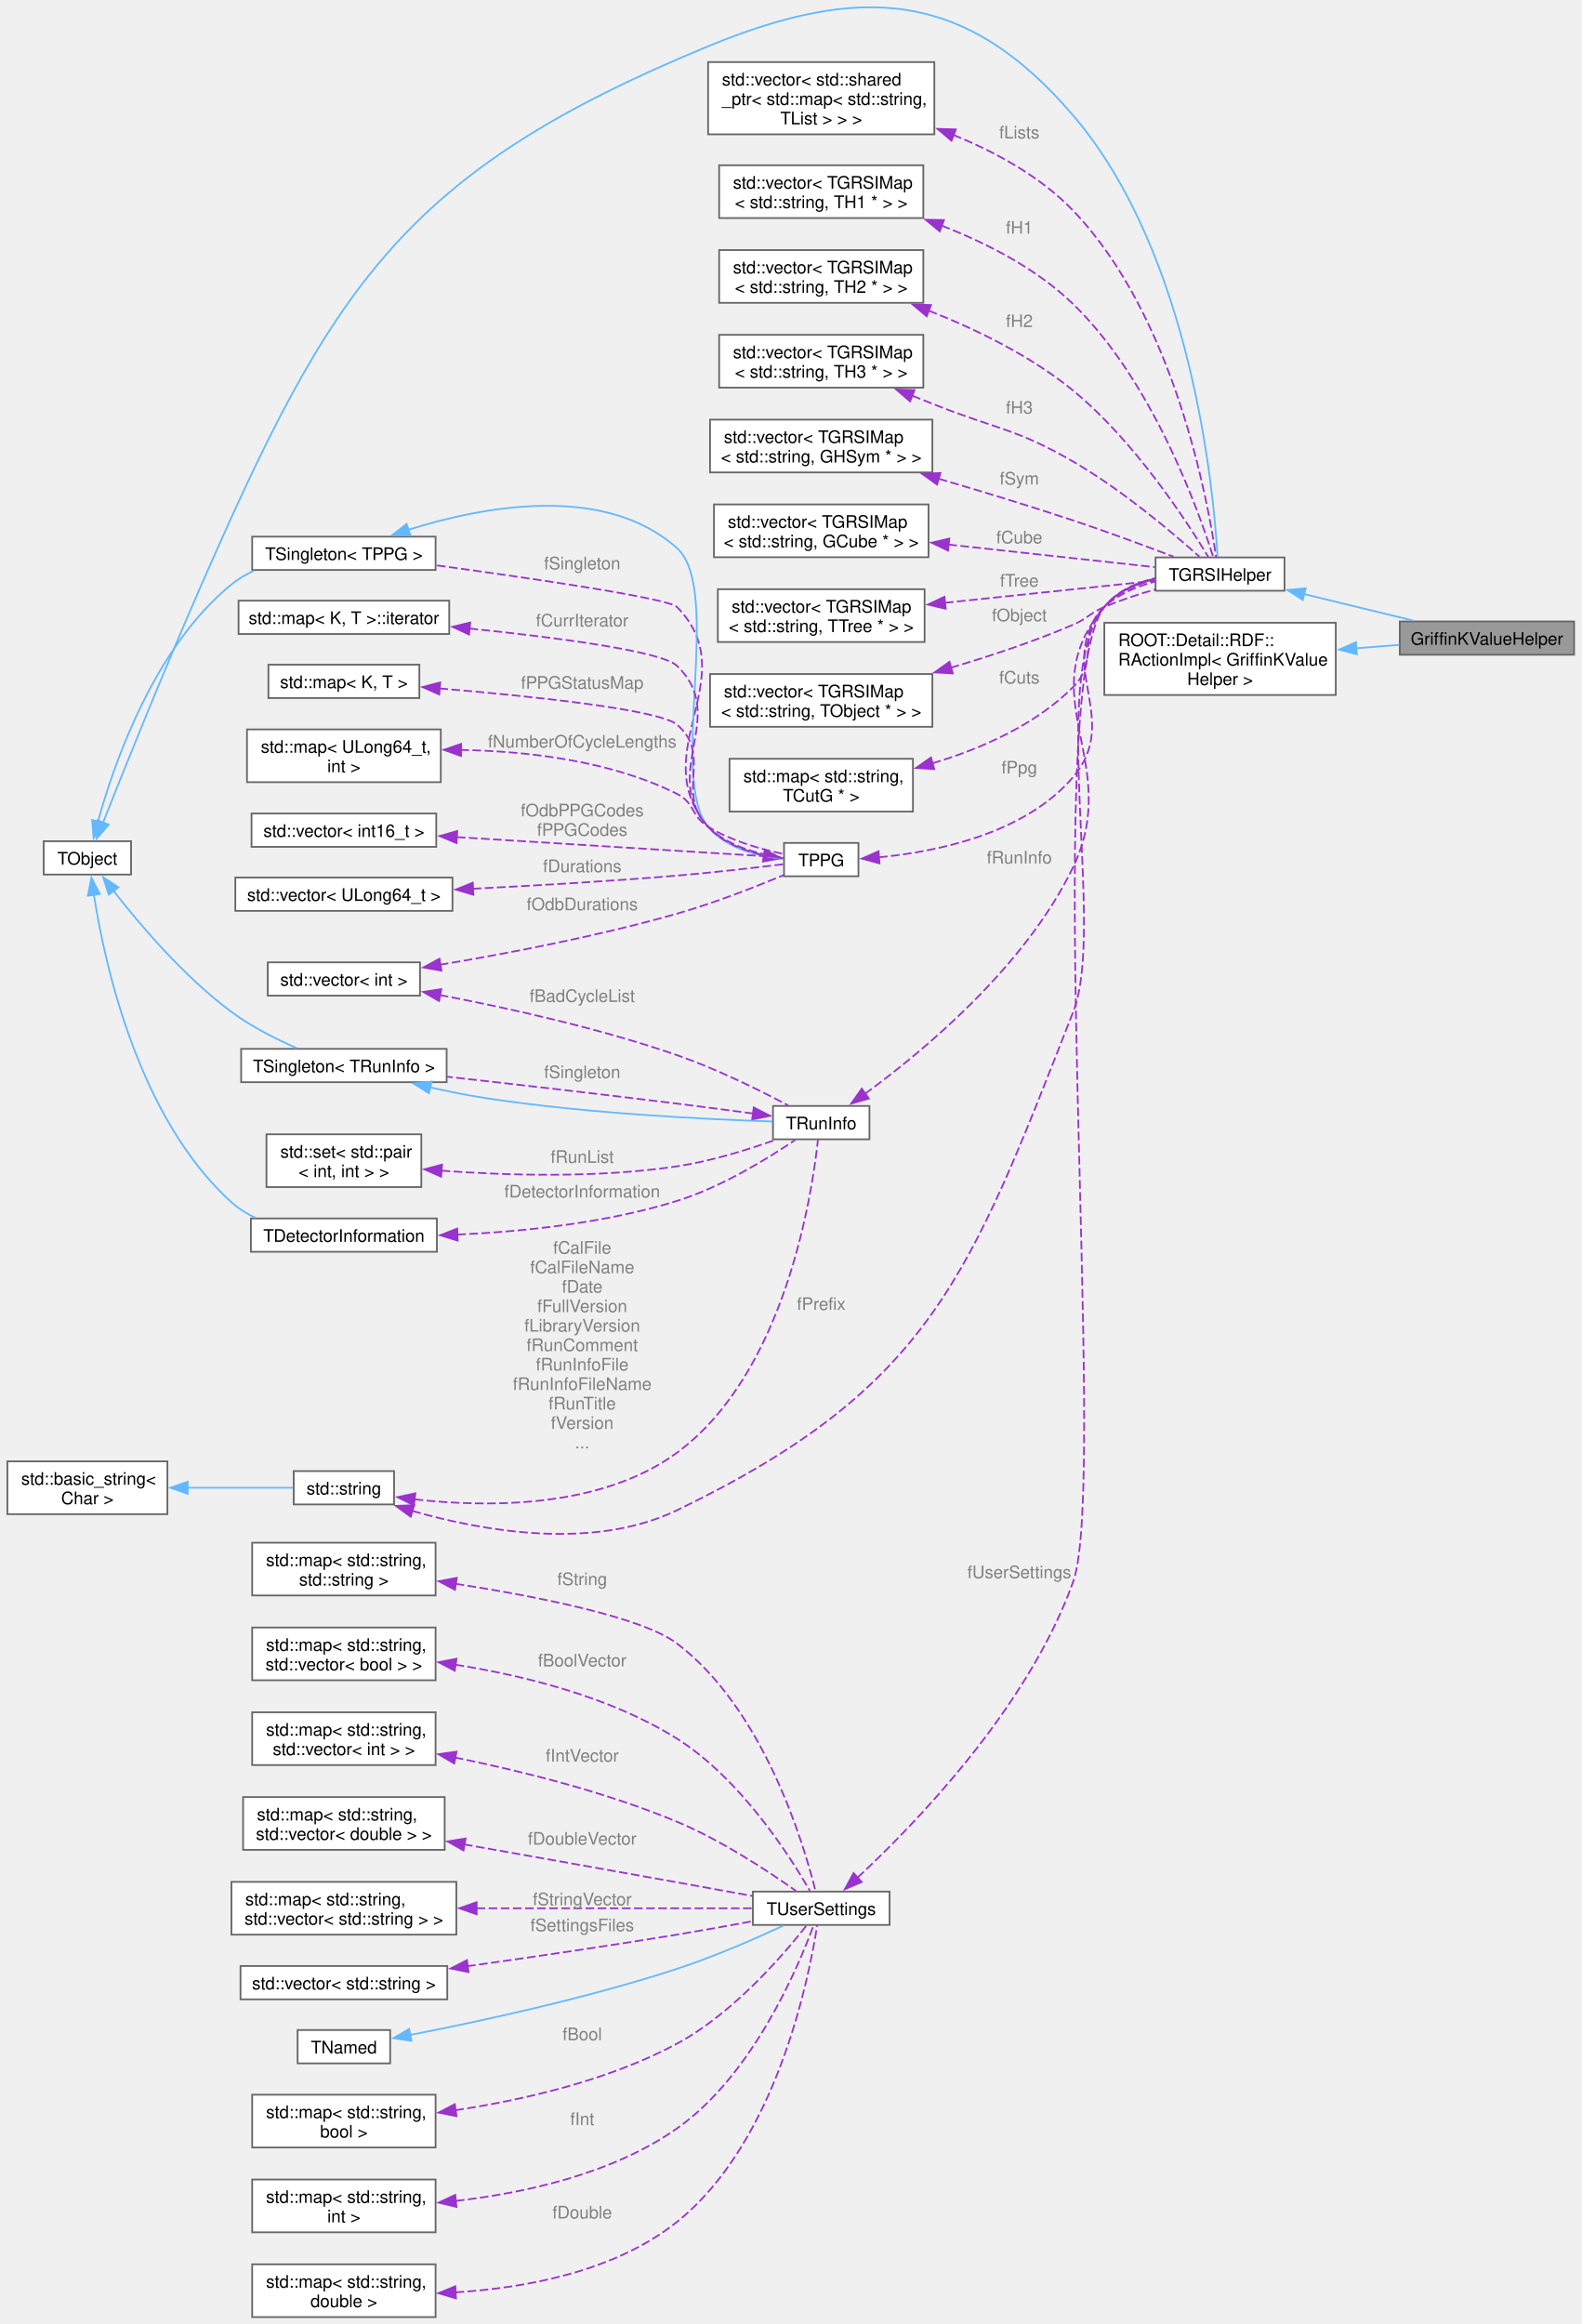
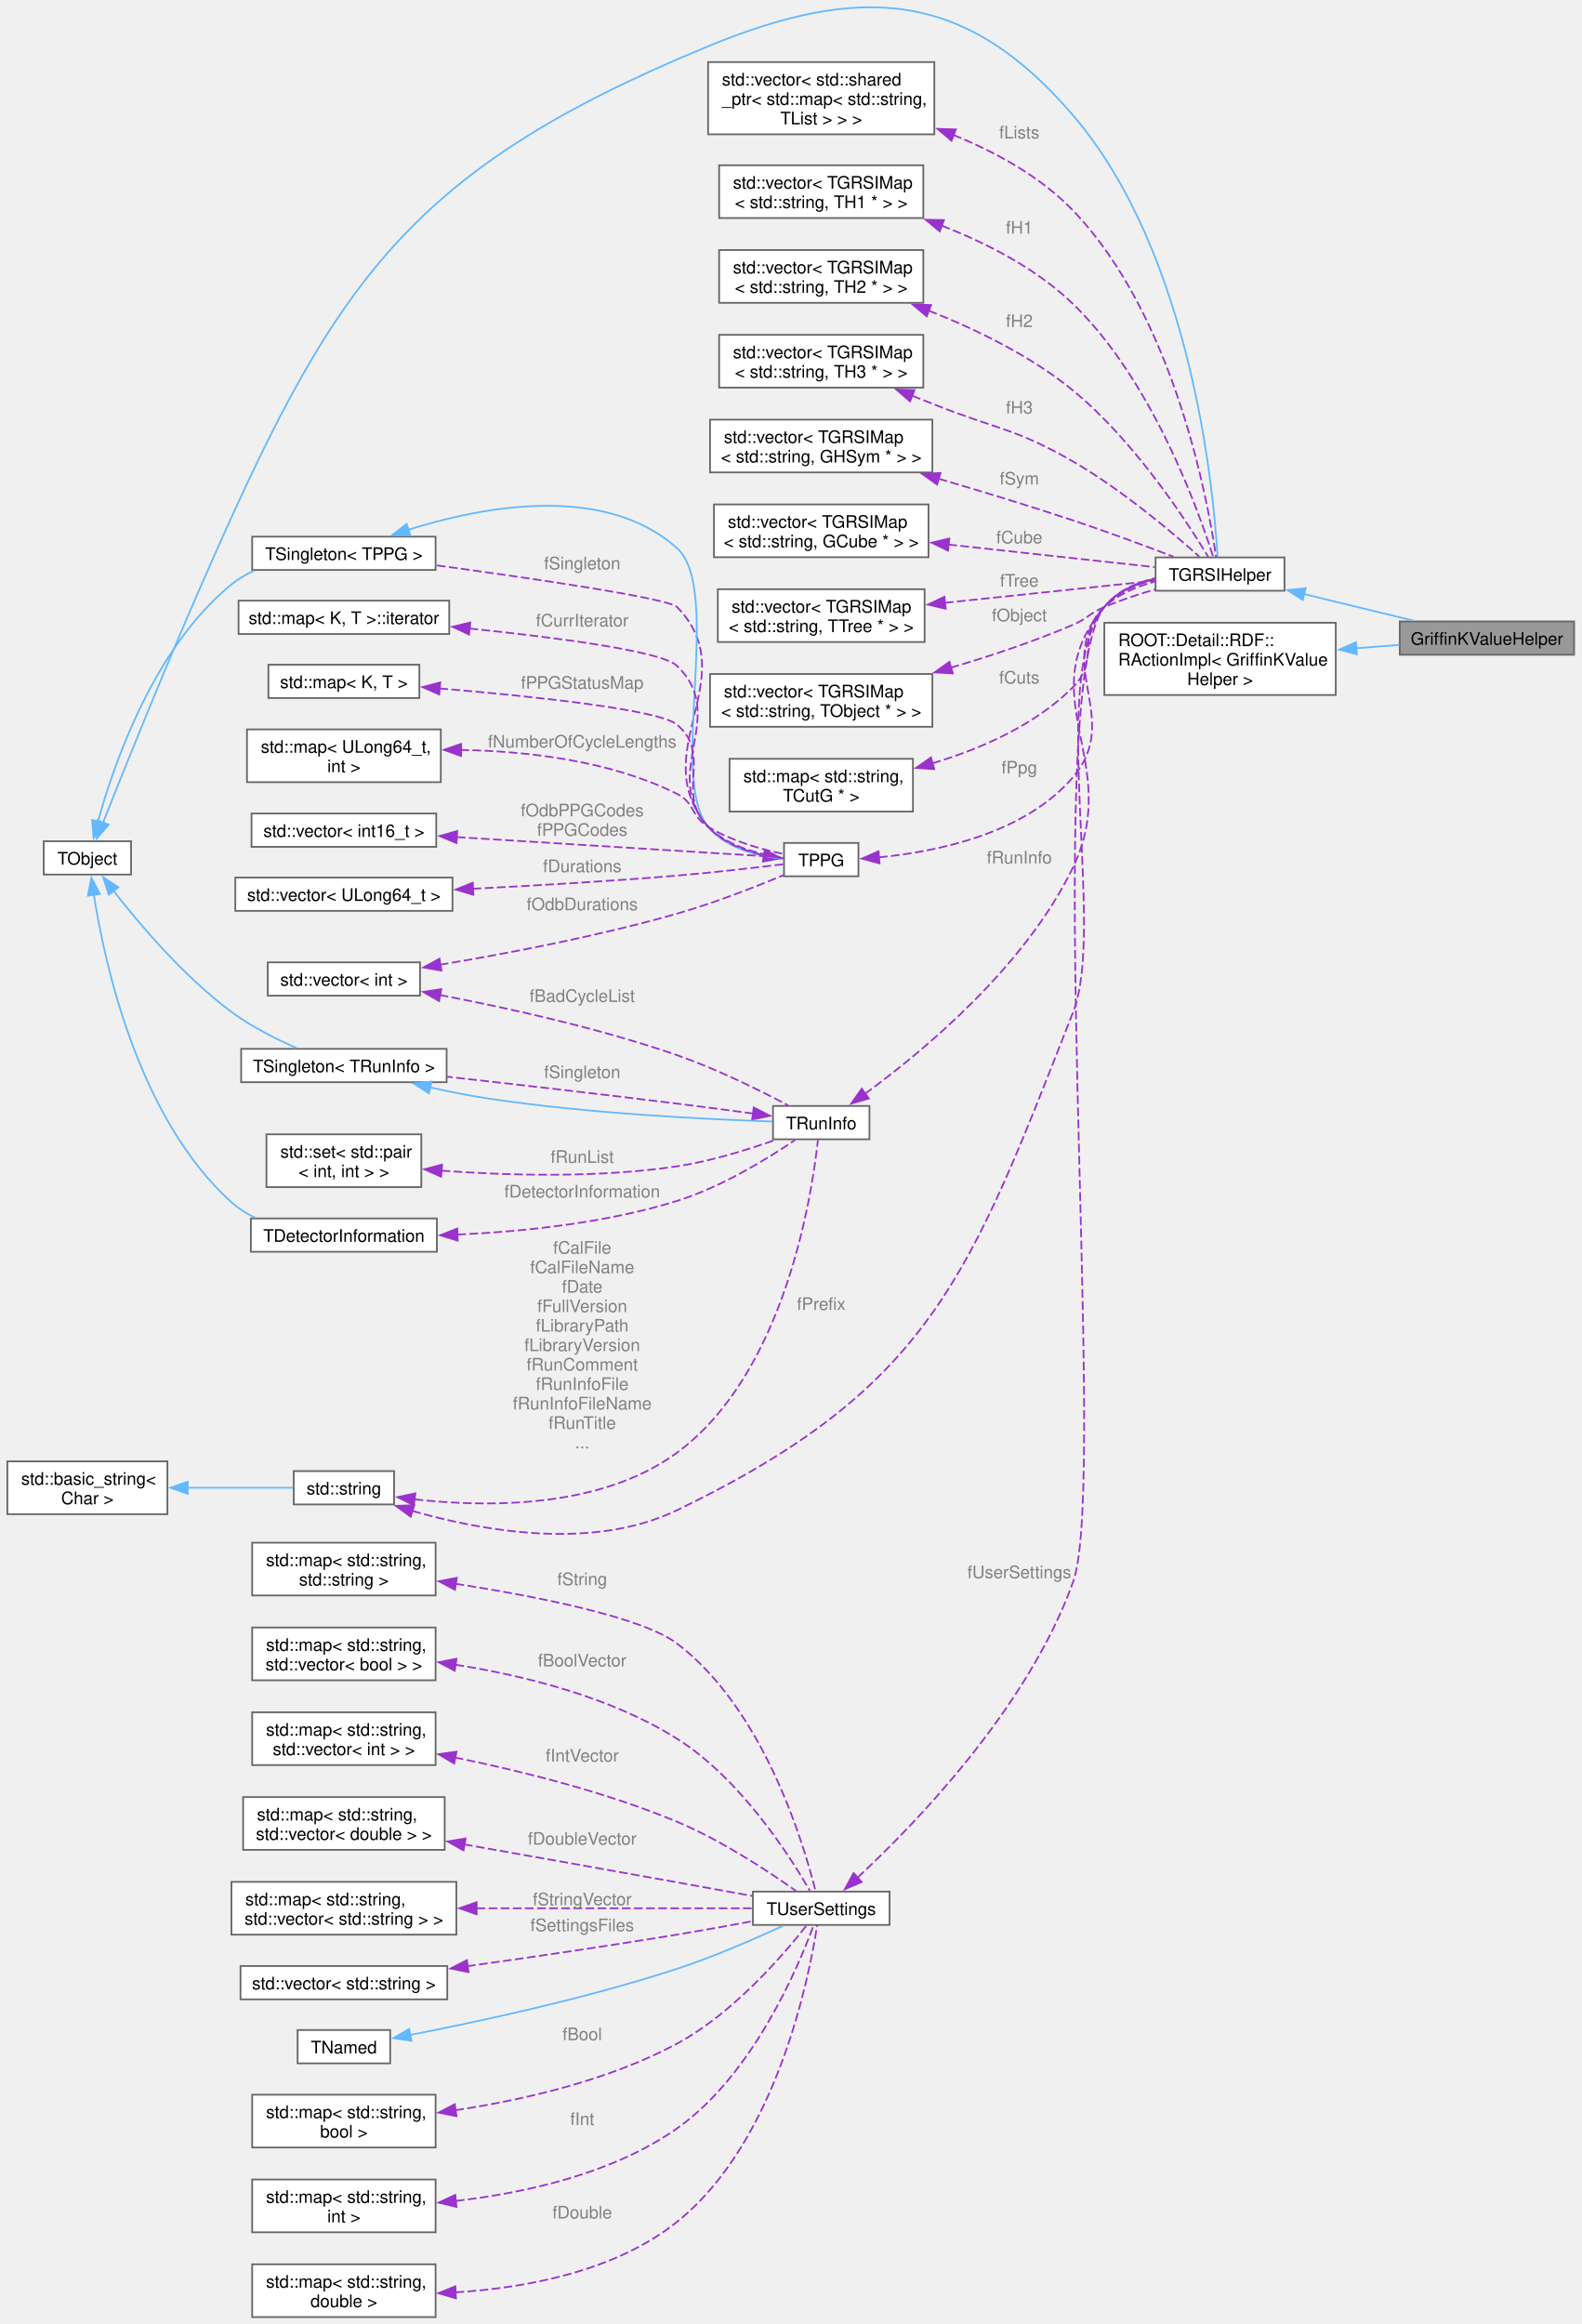
<svg xmlns="http://www.w3.org/2000/svg" xmlns:xlink="http://www.w3.org/1999/xlink" width="914pt" height="1343pt" viewBox="0.00 0.00 913.50 1343.00">
  <g id="graph0" class="graph" transform="scale(1 1) rotate(0) translate(4 1339)">
    <g id="Node000001" class="node">
      <g id="a_Node000001">
        <a xlink:title=" ">
          <polygon fill="#999999" stroke="#666666" points="905.5,-979.88 804.75,-979.88 804.75,-960.62 905.5,-960.62 905.5,-979.88" />
          <text text-anchor="middle" x="855.12" y="-966.38" font-family="Helvetica,sans-Serif" font-size="10.00">GriffinKValueHelper</text>
        </a>
      </g>
    </g>
    <g id="Node000002" class="node">
      <g id="a_Node000002">
        <a xlink:href="class_t_g_r_s_i_helper.html" target="_top" xlink:title=" ">
          <polygon fill="white" stroke="#666666" points="738.12,-1016.88 663.62,-1016.88 663.62,-997.62 738.12,-997.62 738.12,-1016.88" />
          <text text-anchor="middle" x="700.88" y="-1003.38" font-family="Helvetica,sans-Serif" font-size="10.00">TGRSIHelper</text>
        </a>
      </g>
    </g>
    <g id="edge1_Node000001_Node000002" class="edge">
      <g id="a_edge1_Node000001_Node000002">
        <a xlink:title=" ">
          <path fill="none" stroke="#63b8ff" d="M749.52,-995.67C769.73,-990.76 793.08,-985.09 812.58,-980.35" />
          <polygon fill="#63b8ff" stroke="#63b8ff" points="748.7,-992.27 739.81,-998.03 750.36,-999.07 748.7,-992.27" />
        </a>
      </g>
    </g>
    <g id="Node000003" class="node">
      <g id="a_Node000003">
        <a xlink:title=" ">
          <polygon fill="white" stroke="#666666" points="71.5,-852.88 21,-852.88 21,-833.62 71.5,-833.62 71.5,-852.88" />
          <text text-anchor="middle" x="46.25" y="-839.38" font-family="Helvetica,sans-Serif" font-size="10.00">TObject</text>
        </a>
      </g>
    </g>
    <g id="edge2_Node000002_Node000003" class="edge">
      <g id="a_edge2_Node000002_Node000003">
        <a xlink:title=" ">
          <path fill="none" stroke="#63b8ff" d="M55.3,-863.65C67.04,-893.25 89.76,-949.76 110.5,-997.25 187.22,-1172.88 227.83,-1239.15 405,-1312.25 493.23,-1348.66 553.97,-1344.79 616,-1272.25 684.68,-1191.93 697.24,-1055.1 699.43,-1017.22" />
          <polygon fill="#63b8ff" stroke="#63b8ff" points="58.59,-862.46 51.65,-854.45 52.08,-865.04 58.59,-862.46" />
        </a>
      </g>
    </g>
    <g id="Node000014" class="node">
      <g id="a_Node000014">
        <a xlink:href="class_t_singleton.html" target="_top" xlink:title=" ">
          <polygon fill="white" stroke="#666666" points="247.5,-1028.88 141.5,-1028.88 141.5,-1009.62 247.5,-1009.62 247.5,-1028.88" />
          <text text-anchor="middle" x="194.5" y="-1015.38" font-family="Helvetica,sans-Serif" font-size="10.00">TSingleton&lt; TPPG &gt;</text>
        </a>
      </g>
    </g>
    <g id="edge14_Node000014_Node000003" class="edge">
      <g id="a_edge14_Node000014_Node000003">
        <a xlink:title=" ">
          <path fill="none" stroke="#63b8ff" d="M52.3,-864.02C61.64,-897.9 84.83,-964.94 129.5,-1001.25 133.44,-1004.45 137.92,-1007.09 142.63,-1009.25" />
          <polygon fill="#63b8ff" stroke="#63b8ff" points="55.76,-863.41 49.86,-854.61 48.99,-865.17 55.76,-863.41" />
        </a>
      </g>
    </g>
    <g id="Node000022" class="node">
      <g id="a_Node000022">
        <a xlink:href="class_t_singleton.html" target="_top" xlink:title=" ">
          <polygon fill="white" stroke="#666666" points="253.88,-732.88 135.12,-732.88 135.12,-713.62 253.88,-713.62 253.88,-732.88" />
          <text text-anchor="middle" x="194.5" y="-719.38" font-family="Helvetica,sans-Serif" font-size="10.00">TSingleton&lt; TRunInfo &gt;</text>
        </a>
      </g>
    </g>
    <g id="edge24_Node000022_Node000003" class="edge">
      <g id="a_edge24_Node000022_Node000003">
        <a xlink:title=" ">
          <path fill="none" stroke="#63b8ff" d="M61.36,-824.2C76.52,-804.72 102.15,-774.52 129.5,-754.25 141,-745.72 155.22,-738.56 167.34,-733.27" />
          <polygon fill="#63b8ff" stroke="#63b8ff" points="58.62,-822.02 55.35,-832.1 64.19,-826.26 58.62,-822.02" />
        </a>
      </g>
    </g>
    <g id="Node000026" class="node">
      <g id="a_Node000026">
        <a xlink:href="class_t_detector_information.html" target="_top" xlink:title=" ">
          <polygon fill="white" stroke="#666666" points="248.25,-634.88 140.75,-634.88 140.75,-615.62 248.25,-615.62 248.25,-634.88" />
          <text text-anchor="middle" x="194.5" y="-621.38" font-family="Helvetica,sans-Serif" font-size="10.00">TDetectorInformation</text>
        </a>
      </g>
    </g>
    <g id="edge31_Node000026_Node000003" class="edge">
      <g id="a_edge31_Node000026_Node000003">
        <a xlink:title=" ">
          <path fill="none" stroke="#63b8ff" d="M50,-821.87C56.36,-781.23 75.89,-692.59 129.5,-644.25 133.55,-640.6 138.26,-637.65 143.27,-635.27" />
          <polygon fill="#63b8ff" stroke="#63b8ff" points="46.53,-821.37 48.58,-831.77 53.46,-822.36 46.53,-821.37" />
        </a>
      </g>
    </g>
    <g id="Node000004" class="node">
      <g id="a_Node000004">
        <a xlink:title=" ">
          <polygon fill="white" stroke="#666666" points="535.75,-1303.12 405,-1303.12 405,-1261.38 535.75,-1261.38 535.75,-1303.12" />
          <text text-anchor="start" x="413" y="-1289.62" font-family="Helvetica,sans-Serif" font-size="10.00">std::vector&lt; std::shared</text>
          <text text-anchor="start" x="413" y="-1278.38" font-family="Helvetica,sans-Serif" font-size="10.00">_ptr&lt; std::map&lt; std::string,</text>
          <text text-anchor="middle" x="470.38" y="-1267.12" font-family="Helvetica,sans-Serif" font-size="10.00"> TList &gt; &gt; &gt;</text>
        </a>
      </g>
    </g>
    <g id="edge3_Node000002_Node000004" class="edge">
      <g id="a_edge3_Node000002_Node000004">
        <a xlink:title=" ">
          <path fill="none" stroke="#9a32cd" stroke-dasharray="5,2" d="M546.66,-1261.06C571.31,-1251.07 597.17,-1236.9 616,-1217.25 674.41,-1156.31 693.87,-1049.61 698.6,-1017" />
          <polygon fill="#9a32cd" stroke="#9a32cd" points="545.68,-1257.68 537.6,-1264.54 548.19,-1264.21 545.68,-1257.68" />
        </a>
      </g>
      <text text-anchor="middle" x="584.88" y="-1259" font-family="Helvetica,sans-Serif" font-size="10.00" fill="grey"> fLists</text>
    </g>
    <g id="Node000005" class="node">
      <g id="a_Node000005">
        <a xlink:title=" ">
          <polygon fill="white" stroke="#666666" points="529.38,-1243.5 411.38,-1243.5 411.38,-1213 529.38,-1213 529.38,-1243.5" />
          <text text-anchor="start" x="419.38" y="-1230" font-family="Helvetica,sans-Serif" font-size="10.00">std::vector&lt; TGRSIMap</text>
          <text text-anchor="middle" x="470.38" y="-1218.75" font-family="Helvetica,sans-Serif" font-size="10.00">&lt; std::string, TH1 * &gt; &gt;</text>
        </a>
      </g>
    </g>
    <g id="edge4_Node000002_Node000005" class="edge">
      <g id="a_edge4_Node000002_Node000005">
        <a xlink:title=" ">
          <path fill="none" stroke="#9a32cd" stroke-dasharray="5,2" d="M539.99,-1208.6C566.23,-1198.41 594.89,-1183.71 616,-1163.25 661.7,-1118.94 688.33,-1044.29 696.86,-1017.34" />
          <polygon fill="#9a32cd" stroke="#9a32cd" points="538.89,-1205.28 530.73,-1212.03 541.32,-1211.84 538.89,-1205.28" />
        </a>
      </g>
      <text text-anchor="middle" x="584.88" y="-1204" font-family="Helvetica,sans-Serif" font-size="10.00" fill="grey"> fH1</text>
    </g>
    <g id="Node000006" class="node">
      <g id="a_Node000006">
        <a xlink:title=" ">
          <polygon fill="white" stroke="#666666" points="529.38,-1194.5 411.38,-1194.5 411.38,-1164 529.38,-1164 529.38,-1194.5" />
          <text text-anchor="start" x="419.38" y="-1181" font-family="Helvetica,sans-Serif" font-size="10.00">std::vector&lt; TGRSIMap</text>
          <text text-anchor="middle" x="470.38" y="-1169.75" font-family="Helvetica,sans-Serif" font-size="10.00">&lt; std::string, TH2 * &gt; &gt;</text>
        </a>
      </g>
    </g>
    <g id="edge5_Node000002_Node000006" class="edge">
      <g id="a_edge5_Node000002_Node000006">
        <a xlink:title=" ">
          <path fill="none" stroke="#9a32cd" stroke-dasharray="5,2" d="M532.5,-1159.49C559.91,-1148.68 591.51,-1133.34 616,-1113.25 651.57,-1084.08 681.84,-1037.44 694.07,-1017.18" />
          <polygon fill="#9a32cd" stroke="#9a32cd" points="531.34,-1156.19 523.24,-1163.02 533.84,-1162.73 531.34,-1156.19" />
        </a>
      </g>
      <text text-anchor="middle" x="584.88" y="-1150" font-family="Helvetica,sans-Serif" font-size="10.00" fill="grey"> fH2</text>
    </g>
    <g id="Node000007" class="node">
      <g id="a_Node000007">
        <a xlink:title=" ">
          <polygon fill="white" stroke="#666666" points="529.38,-1145.5 411.38,-1145.5 411.38,-1115 529.38,-1115 529.38,-1145.5" />
          <text text-anchor="start" x="419.38" y="-1132" font-family="Helvetica,sans-Serif" font-size="10.00">std::vector&lt; TGRSIMap</text>
          <text text-anchor="middle" x="470.38" y="-1120.75" font-family="Helvetica,sans-Serif" font-size="10.00">&lt; std::string, TH3 * &gt; &gt;</text>
        </a>
      </g>
    </g>
    <g id="edge6_Node000002_Node000007" class="edge">
      <g id="a_edge6_Node000002_Node000007">
        <a xlink:title=" ">
          <path fill="none" stroke="#9a32cd" stroke-dasharray="5,2" d="M523,-1110.31C527.31,-1108.61 531.61,-1106.9 535.75,-1105.25 571.56,-1090.94 582.62,-1091.57 616,-1072.25 644.22,-1055.91 673.51,-1031.1 688.9,-1017.33" />
          <polygon fill="#9a32cd" stroke="#9a32cd" points="521.73,-1107.04 513.7,-1113.95 524.29,-1113.56 521.73,-1107.04" />
        </a>
      </g>
      <text text-anchor="middle" x="584.88" y="-1100" font-family="Helvetica,sans-Serif" font-size="10.00" fill="grey"> fH3</text>
    </g>
    <g id="Node000008" class="node">
      <g id="a_Node000008">
        <a xlink:title=" ">
          <polygon fill="white" stroke="#666666" points="534.62,-1096.5 406.12,-1096.5 406.12,-1066 534.62,-1066 534.62,-1096.5" />
          <text text-anchor="start" x="414.12" y="-1083" font-family="Helvetica,sans-Serif" font-size="10.00">std::vector&lt; TGRSIMap</text>
          <text text-anchor="middle" x="470.38" y="-1071.75" font-family="Helvetica,sans-Serif" font-size="10.00">&lt; std::string, GHSym * &gt; &gt;</text>
        </a>
      </g>
    </g>
    <g id="edge7_Node000002_Node000008" class="edge">
      <g id="a_edge7_Node000002_Node000008">
        <a xlink:title=" ">
          <path fill="none" stroke="#9a32cd" stroke-dasharray="5,2" d="M538.29,-1062.34C562.84,-1055.14 590.78,-1046.65 616,-1038.25 635.59,-1031.73 657.46,-1023.61 673.96,-1017.32" />
          <polygon fill="#9a32cd" stroke="#9a32cd" points="537.34,-1058.97 528.72,-1065.13 539.3,-1065.69 537.34,-1058.97" />
        </a>
      </g>
      <text text-anchor="middle" x="584.88" y="-1059" font-family="Helvetica,sans-Serif" font-size="10.00" fill="grey"> fSym</text>
    </g>
    <g id="Node000009" class="node">
      <g id="a_Node000009">
        <a xlink:title=" ">
          <polygon fill="white" stroke="#666666" points="532.38,-1047.5 408.38,-1047.5 408.38,-1017 532.38,-1017 532.38,-1047.5" />
          <text text-anchor="start" x="416.38" y="-1034" font-family="Helvetica,sans-Serif" font-size="10.00">std::vector&lt; TGRSIMap</text>
          <text text-anchor="middle" x="470.38" y="-1022.75" font-family="Helvetica,sans-Serif" font-size="10.00">&lt; std::string, GCube * &gt; &gt;</text>
        </a>
      </g>
    </g>
    <g id="edge8_Node000002_Node000009" class="edge">
      <g id="a_edge8_Node000002_Node000009">
        <a xlink:title=" ">
          <path fill="none" stroke="#9a32cd" stroke-dasharray="5,2" d="M543.85,-1024.32C583.55,-1019.98 631.06,-1014.78 663.14,-1011.27" />
          <polygon fill="#9a32cd" stroke="#9a32cd" points="543.67,-1020.82 534.11,-1025.39 544.43,-1027.78 543.67,-1020.82" />
        </a>
      </g>
      <text text-anchor="middle" x="584.88" y="-1025" font-family="Helvetica,sans-Serif" font-size="10.00" fill="grey"> fCube</text>
    </g>
    <g id="Node000010" class="node">
      <g id="a_Node000010">
        <a xlink:title=" ">
          <polygon fill="white" stroke="#666666" points="530.12,-998.5 410.62,-998.5 410.62,-968 530.12,-968 530.12,-998.5" />
          <text text-anchor="start" x="418.62" y="-985" font-family="Helvetica,sans-Serif" font-size="10.00">std::vector&lt; TGRSIMap</text>
          <text text-anchor="middle" x="470.38" y="-973.75" font-family="Helvetica,sans-Serif" font-size="10.00">&lt; std::string, TTree * &gt; &gt;</text>
        </a>
      </g>
    </g>
    <g id="edge9_Node000002_Node000010" class="edge">
      <g id="a_edge9_Node000002_Node000010">
        <a xlink:title=" ">
          <path fill="none" stroke="#9a32cd" stroke-dasharray="5,2" d="M541.85,-990.65C581.94,-994.86 630.51,-999.96 663.13,-1003.39" />
          <polygon fill="#9a32cd" stroke="#9a32cd" points="542.33,-987.18 532.02,-989.62 541.6,-994.15 542.33,-987.18" />
        </a>
      </g>
      <text text-anchor="middle" x="584.88" y="-1000" font-family="Helvetica,sans-Serif" font-size="10.00" fill="grey"> fTree</text>
    </g>
    <g id="Node000011" class="node">
      <g id="a_Node000011">
        <a xlink:title=" ">
          <polygon fill="white" stroke="#666666" points="534.62,-949.5 406.12,-949.5 406.12,-919 534.62,-919 534.62,-949.5" />
          <text text-anchor="start" x="414.12" y="-936" font-family="Helvetica,sans-Serif" font-size="10.00">std::vector&lt; TGRSIMap</text>
          <text text-anchor="middle" x="470.38" y="-924.75" font-family="Helvetica,sans-Serif" font-size="10.00">&lt; std::string, TObject * &gt; &gt;</text>
        </a>
      </g>
    </g>
    <g id="edge10_Node000002_Node000011" class="edge">
      <g id="a_edge10_Node000002_Node000011">
        <a xlink:title=" ">
          <path fill="none" stroke="#9a32cd" stroke-dasharray="5,2" d="M545.17,-953.11C568.24,-959.92 593.53,-968.35 616,-978 624.46,-981.63 625.52,-984.67 634,-988.25 643.32,-992.18 653.72,-995.6 663.44,-998.41" />
          <polygon fill="#9a32cd" stroke="#9a32cd" points="546.43,-949.83 535.85,-950.42 544.49,-956.56 546.43,-949.83" />
        </a>
      </g>
      <text text-anchor="middle" x="584.88" y="-980" font-family="Helvetica,sans-Serif" font-size="10.00" fill="grey"> fObject</text>
    </g>
    <g id="Node000012" class="node">
      <g id="a_Node000012">
        <a xlink:title=" ">
          <polygon fill="white" stroke="#666666" points="523.38,-900.5 417.38,-900.5 417.38,-870 523.38,-870 523.38,-900.5" />
          <text text-anchor="start" x="425.38" y="-887" font-family="Helvetica,sans-Serif" font-size="10.00">std::map&lt; std::string,</text>
          <text text-anchor="middle" x="470.38" y="-875.75" font-family="Helvetica,sans-Serif" font-size="10.00"> TCutG * &gt;</text>
        </a>
      </g>
    </g>
    <g id="edge11_Node000002_Node000012" class="edge">
      <g id="a_edge11_Node000002_Node000012">
        <a xlink:title=" ">
          <path fill="none" stroke="#9a32cd" stroke-dasharray="5,2" d="M534.61,-897.87C562.61,-906.27 594.09,-919.97 616,-942 631.55,-957.64 617.71,-973.37 634,-988.25 642.09,-995.64 652.87,-1000.17 663.36,-1002.94" />
          <polygon fill="#9a32cd" stroke="#9a32cd" points="535.71,-894.54 525.13,-895.21 533.81,-901.28 535.71,-894.54" />
        </a>
      </g>
      <text text-anchor="middle" x="584.88" y="-944" font-family="Helvetica,sans-Serif" font-size="10.00" fill="grey"> fCuts</text>
    </g>
    <g id="Node000013" class="node">
      <g id="a_Node000013">
        <a xlink:href="class_t_p_p_g.html" target="_top" xlink:title=" ">
          <polygon fill="white" stroke="#666666" points="491.88,-851.88 448.88,-851.88 448.88,-832.62 491.88,-832.62 491.88,-851.88" />
          <text text-anchor="middle" x="470.38" y="-838.38" font-family="Helvetica,sans-Serif" font-size="10.00">TPPG</text>
        </a>
      </g>
    </g>
    <g id="edge12_Node000002_Node000013" class="edge">
      <g id="a_edge12_Node000002_Node000013">
        <a xlink:title=" ">
          <path fill="none" stroke="#9a32cd" stroke-dasharray="5,2" d="M503.73,-843.57C537.11,-846.77 588.11,-857.15 616,-890 644.73,-923.84 604.21,-955.34 634,-988.25 641.51,-996.55 652.38,-1001.31 663.14,-1004.02" />
          <polygon fill="#9a32cd" stroke="#9a32cd" points="504.06,-840.08 493.82,-842.8 503.52,-847.06 504.06,-840.08" />
        </a>
      </g>
      <text text-anchor="middle" x="584.88" y="-892" font-family="Helvetica,sans-Serif" font-size="10.00" fill="grey"> fPpg</text>
    </g>
    <g id="edge15_Node000014_Node000013" class="edge">
      <g id="a_edge15_Node000014_Node000013">
        <a xlink:title=" ">
          <path fill="none" stroke="#9a32cd" stroke-dasharray="5,2" d="M437.2,-844.56C425.44,-847.06 413.05,-851.92 405,-861.25 367.74,-904.4 426.91,-947.54 387,-988.25 382.09,-993.26 302.56,-1004.86 247.55,-1012.37" />
          <polygon fill="#9a32cd" stroke="#9a32cd" points="437.74,-848.02 447.08,-843.01 436.66,-841.11 437.74,-848.02" />
        </a>
      </g>
      <text text-anchor="middle" x="332.25" y="-1010" font-family="Helvetica,sans-Serif" font-size="10.00" fill="grey"> fSingleton</text>
    </g>
    <g id="edge13_Node000013_Node000014" class="edge">
      <g id="a_edge13_Node000013_Node000014">
        <a xlink:title=" ">
          <path fill="none" stroke="#63b8ff" d="M231.68,-1032.84C274.39,-1046.27 344.91,-1059.9 387,-1022.25 413.83,-998.25 381.87,-888.84 405,-861.25 415.55,-848.66 434.01,-844.17 448.46,-842.68" />
          <polygon fill="#63b8ff" stroke="#63b8ff" points="232.97,-1029.58 222.38,-1029.75 230.77,-1036.22 232.97,-1029.58" />
        </a>
      </g>
    </g>
    <g id="Node000015" class="node">
      <g id="a_Node000015">
        <a xlink:title=" ">
          <polygon fill="white" stroke="#666666" points="255.38,-991.88 133.62,-991.88 133.62,-972.62 255.38,-972.62 255.38,-991.88" />
          <text text-anchor="middle" x="194.5" y="-978.38" font-family="Helvetica,sans-Serif" font-size="10.00">std::map&lt; K, T &gt;::iterator</text>
        </a>
      </g>
    </g>
    <g id="edge16_Node000013_Node000015" class="edge">
      <g id="a_edge16_Node000013_Node000015">
        <a xlink:title=" ">
          <path fill="none" stroke="#9a32cd" stroke-dasharray="5,2" d="M267.04,-975.8C317.71,-970.56 378.18,-962.68 387,-954.25 417.45,-925.17 376.69,-892.41 405,-861.25 415.97,-849.18 434.19,-844.62 448.46,-842.98" />
          <polygon fill="#9a32cd" stroke="#9a32cd" points="266.85,-972.3 257.25,-976.79 267.55,-979.26 266.85,-972.3" />
        </a>
      </g>
      <text text-anchor="middle" x="332.25" y="-977" font-family="Helvetica,sans-Serif" font-size="10.00" fill="grey"> fCurrIterator</text>
    </g>
    <g id="Node000016" class="node">
      <g id="a_Node000016">
        <a xlink:title=" ">
          <polygon fill="white" stroke="#666666" points="238.12,-954.88 150.88,-954.88 150.88,-935.62 238.12,-935.62 238.12,-954.88" />
          <text text-anchor="middle" x="194.5" y="-941.38" font-family="Helvetica,sans-Serif" font-size="10.00">std::map&lt; K, T &gt;</text>
        </a>
      </g>
    </g>
    <g id="edge17_Node000013_Node000016" class="edge">
      <g id="a_edge17_Node000013_Node000016">
        <a xlink:title=" ">
          <path fill="none" stroke="#9a32cd" stroke-dasharray="5,2" d="M249.7,-941.17C302.6,-936.71 376.63,-929.03 387,-920.25 407.93,-902.54 385.53,-880.55 405,-861.25 416.51,-849.85 434.5,-845.23 448.54,-843.38" />
          <polygon fill="#9a32cd" stroke="#9a32cd" points="249.62,-937.66 239.94,-941.97 250.19,-944.64 249.62,-937.66" />
        </a>
      </g>
      <text text-anchor="middle" x="332.25" y="-941" font-family="Helvetica,sans-Serif" font-size="10.00" fill="grey"> fPPGStatusMap</text>
    </g>
    <g id="Node000017" class="node">
      <g id="a_Node000017">
        <a xlink:title=" ">
          <polygon fill="white" stroke="#666666" points="250.5,-917.5 138.5,-917.5 138.5,-887 250.5,-887 250.5,-917.5" />
          <text text-anchor="start" x="146.5" y="-904" font-family="Helvetica,sans-Serif" font-size="10.00">std::map&lt; ULong64_t,</text>
          <text text-anchor="middle" x="194.5" y="-892.75" font-family="Helvetica,sans-Serif" font-size="10.00"> int &gt;</text>
        </a>
      </g>
    </g>
    <g id="edge18_Node000013_Node000017" class="edge">
      <g id="a_edge18_Node000013_Node000017">
        <a xlink:title=" ">
          <path fill="none" stroke="#9a32cd" stroke-dasharray="5,2" d="M261.81,-905.62C300.22,-904.96 348.45,-899.51 387,-880.25 397.41,-875.05 395.08,-867.33 405,-861.25 418.31,-853.09 435.33,-848.27 448.52,-845.52" />
          <polygon fill="#9a32cd" stroke="#9a32cd" points="262.23,-902.12 252.25,-905.68 262.27,-909.12 262.23,-902.12" />
        </a>
      </g>
      <text text-anchor="middle" x="332.25" y="-907" font-family="Helvetica,sans-Serif" font-size="10.00" fill="grey"> fNumberOfCycleLengths</text>
    </g>
    <g id="Node000018" class="node">
      <g id="a_Node000018">
        <a xlink:title=" ">
          <polygon fill="white" stroke="#666666" points="247.88,-868.88 141.12,-868.88 141.12,-849.62 247.88,-849.62 247.88,-868.88" />
          <text text-anchor="middle" x="194.5" y="-855.38" font-family="Helvetica,sans-Serif" font-size="10.00">std::vector&lt; int16_t &gt;</text>
        </a>
      </g>
    </g>
    <g id="edge19_Node000013_Node000018" class="edge">
      <g id="a_edge19_Node000013_Node000018">
        <a xlink:title=" ">
          <path fill="none" stroke="#9a32cd" stroke-dasharray="5,2" d="M259.75,-855.26C320.81,-851.47 409.01,-846 448.68,-843.53" />
          <polygon fill="#9a32cd" stroke="#9a32cd" points="259.58,-851.77 249.82,-855.88 260.01,-858.75 259.58,-851.77" />
        </a>
      </g>
      <text text-anchor="middle" x="332.25" y="-867.25" font-family="Helvetica,sans-Serif" font-size="10.00" fill="grey"> fOdbPPGCodes</text>
      <text text-anchor="middle" x="332.25" y="-856" font-family="Helvetica,sans-Serif" font-size="10.00" fill="grey">fPPGCodes</text>
    </g>
    <g id="Node000019" class="node">
      <g id="a_Node000019">
        <a xlink:title=" ">
          <polygon fill="white" stroke="#666666" points="238.5,-782.88 150.5,-782.88 150.5,-763.62 238.5,-763.62 238.5,-782.88" />
          <text text-anchor="middle" x="194.5" y="-769.38" font-family="Helvetica,sans-Serif" font-size="10.00">std::vector&lt; int &gt;</text>
        </a>
      </g>
    </g>
    <g id="edge20_Node000013_Node000019" class="edge">
      <g id="a_edge20_Node000013_Node000019">
        <a xlink:title=" ">
          <path fill="none" stroke="#9a32cd" stroke-dasharray="5,2" d="M249.97,-781.48C288.61,-787.93 341.48,-797.98 387,-811 408.47,-817.14 432.24,-826.44 448.71,-833.3" />
          <polygon fill="#9a32cd" stroke="#9a32cd" points="250.89,-778.09 240.46,-779.92 249.76,-784.99 250.89,-778.09" />
        </a>
      </g>
      <text text-anchor="middle" x="332.25" y="-813" font-family="Helvetica,sans-Serif" font-size="10.00" fill="grey"> fOdbDurations</text>
    </g>
    <g id="Node000021" class="node">
      <g id="a_Node000021">
        <a xlink:href="class_t_run_info.html" target="_top" xlink:title=" ">
          <polygon fill="white" stroke="#666666" points="498.25,-699.88 442.5,-699.88 442.5,-680.62 498.25,-680.62 498.25,-699.88" />
          <text text-anchor="middle" x="470.38" y="-686.38" font-family="Helvetica,sans-Serif" font-size="10.00">TRunInfo</text>
        </a>
      </g>
    </g>
    <g id="edge29_Node000021_Node000019" class="edge">
      <g id="a_edge29_Node000021_Node000019">
        <a xlink:title=" ">
          <path fill="none" stroke="#9a32cd" stroke-dasharray="5,2" d="M249.9,-764C288.71,-756.63 341.83,-744.93 387,-729.25 409.87,-721.31 434.83,-708.93 451.21,-700.26" />
          <polygon fill="#9a32cd" stroke="#9a32cd" points="249.52,-760.51 240.33,-765.79 250.8,-767.4 249.52,-760.51" />
        </a>
      </g>
      <text text-anchor="middle" x="332.25" y="-760" font-family="Helvetica,sans-Serif" font-size="10.00" fill="grey"> fBadCycleList</text>
    </g>
    <g id="Node000020" class="node">
      <g id="a_Node000020">
        <a xlink:title=" ">
          <polygon fill="white" stroke="#666666" points="257.25,-831.88 131.75,-831.88 131.75,-812.62 257.25,-812.62 257.25,-831.88" />
          <text text-anchor="middle" x="194.5" y="-818.38" font-family="Helvetica,sans-Serif" font-size="10.00">std::vector&lt; ULong64_t &gt;</text>
        </a>
      </g>
    </g>
    <g id="edge21_Node000013_Node000020" class="edge">
      <g id="a_edge21_Node000013_Node000020">
        <a xlink:title=" ">
          <path fill="none" stroke="#9a32cd" stroke-dasharray="5,2" d="M268.95,-825.41C304.62,-827.19 348.08,-829.72 387,-833 407.94,-834.76 431.79,-837.52 448.42,-839.57" />
          <polygon fill="#9a32cd" stroke="#9a32cd" points="269.33,-821.93 259.17,-824.93 268.99,-828.92 269.33,-821.93" />
        </a>
      </g>
      <text text-anchor="middle" x="332.25" y="-835" font-family="Helvetica,sans-Serif" font-size="10.00" fill="grey"> fDurations</text>
    </g>
    <g id="edge22_Node000002_Node000021" class="edge">
      <g id="a_edge22_Node000002_Node000021">
        <a xlink:title=" ">
          <path fill="none" stroke="#9a32cd" stroke-dasharray="5,2" d="M495.56,-706.83C528.99,-731.24 588.32,-780.26 616,-838 645.07,-898.65 590.44,-937.01 634,-988.25 641.32,-996.86 652.28,-1001.7 663.17,-1004.38" />
          <polygon fill="#9a32cd" stroke="#9a32cd" points="497.88,-704.19 487.7,-701.22 493.81,-709.88 497.88,-704.19" />
        </a>
      </g>
      <text text-anchor="middle" x="584.88" y="-840" font-family="Helvetica,sans-Serif" font-size="10.00" fill="grey"> fRunInfo</text>
    </g>
    <g id="edge25_Node000022_Node000021" class="edge">
      <g id="a_edge25_Node000022_Node000021">
        <a xlink:title=" ">
          <path fill="none" stroke="#9a32cd" stroke-dasharray="5,2" d="M431.16,-695.5C417.27,-697.37 401.43,-699.46 387,-701.25 342.5,-706.78 292.12,-712.55 254.2,-716.79" />
          <polygon fill="#9a32cd" stroke="#9a32cd" points="431.37,-699.01 440.81,-694.19 430.43,-692.07 431.37,-699.01" />
        </a>
      </g>
      <text text-anchor="middle" x="332.25" y="-716" font-family="Helvetica,sans-Serif" font-size="10.00" fill="grey"> fSingleton</text>
    </g>
    <g id="edge23_Node000021_Node000022" class="edge">
      <g id="a_edge23_Node000021_Node000022">
        <a xlink:title=" ">
          <path fill="none" stroke="#63b8ff" d="M244.28,-710.64C255.15,-708.2 266.67,-705.89 277.5,-704.25 335.79,-695.43 404.91,-692.11 442.22,-690.91" />
          <polygon fill="#63b8ff" stroke="#63b8ff" points="243.65,-707.2 234.71,-712.87 245.24,-714.01 243.65,-707.2" />
        </a>
      </g>
    </g>
    <g id="Node000023" class="node">
      <g id="a_Node000023">
        <a xlink:title=" ">
          <polygon fill="white" stroke="#666666" points="223.5,-488.88 165.5,-488.88 165.5,-469.62 223.5,-469.62 223.5,-488.88" />
          <text text-anchor="middle" x="194.5" y="-475.38" font-family="Helvetica,sans-Serif" font-size="10.00">std::string</text>
        </a>
      </g>
    </g>
    <g id="edge43_Node000002_Node000023" class="edge">
      <g id="a_edge43_Node000002_Node000023">
        <a xlink:title=" ">
          <path fill="none" stroke="#9a32cd" stroke-dasharray="5,2" d="M234.07,-465.87C274.33,-454.28 338.27,-442.74 387,-466.25 534.29,-537.31 556.21,-602.04 616,-754.25 635.07,-802.79 601.07,-947.81 634,-988.25 641.22,-997.11 652.28,-1002 663.3,-1004.65" />
          <polygon fill="#9a32cd" stroke="#9a32cd" points="233.12,-462.5 224.57,-468.75 235.16,-469.19 233.12,-462.5" />
        </a>
      </g>
      <text text-anchor="middle" x="470.38" y="-582" font-family="Helvetica,sans-Serif" font-size="10.00" fill="grey"> fPrefix</text>
    </g>
    <g id="edge26_Node000021_Node000023" class="edge">
      <g id="a_edge26_Node000021_Node000023">
        <a xlink:title=" ">
          <path fill="none" stroke="#9a32cd" stroke-dasharray="5,2" d="M235.37,-472.56C277.26,-467.83 343.03,-467.16 387,-499.5 449.18,-545.24 464.97,-647.8 468.47,-680.23" />
          <polygon fill="#9a32cd" stroke="#9a32cd" points="234.95,-469.09 225.47,-473.83 235.83,-476.03 234.95,-469.09" />
        </a>
      </g>
      <text text-anchor="middle" x="332.25" y="-614.5" font-family="Helvetica,sans-Serif" font-size="10.00" fill="grey"> fCalFile</text>
      <text text-anchor="middle" x="332.25" y="-603.25" font-family="Helvetica,sans-Serif" font-size="10.00" fill="grey">fCalFileName</text>
      <text text-anchor="middle" x="332.25" y="-592" font-family="Helvetica,sans-Serif" font-size="10.00" fill="grey">fDate</text>
      <text text-anchor="middle" x="332.25" y="-580.75" font-family="Helvetica,sans-Serif" font-size="10.00" fill="grey">fFullVersion</text>
-       <text text-anchor="middle" x="332.25" y="-569.5" font-family="Helvetica,sans-Serif" font-size="10.00" fill="grey">fLibraryVersion</text>
-       <text text-anchor="middle" x="332.25" y="-558.25" font-family="Helvetica,sans-Serif" font-size="10.00" fill="grey">fRunComment</text>
-       <text text-anchor="middle" x="332.25" y="-547" font-family="Helvetica,sans-Serif" font-size="10.00" fill="grey">fRunInfoFile</text>
-       <text text-anchor="middle" x="332.25" y="-535.75" font-family="Helvetica,sans-Serif" font-size="10.00" fill="grey">fRunInfoFileName</text>
-       <text text-anchor="middle" x="332.25" y="-524.5" font-family="Helvetica,sans-Serif" font-size="10.00" fill="grey">fRunTitle</text>
-       <text text-anchor="middle" x="332.25" y="-513.25" font-family="Helvetica,sans-Serif" font-size="10.00" fill="grey">fVersion</text>
+       <text text-anchor="middle" x="332.25" y="-569.5" font-family="Helvetica,sans-Serif" font-size="10.00" fill="grey">fLibraryPath</text>
+       <text text-anchor="middle" x="332.25" y="-558.25" font-family="Helvetica,sans-Serif" font-size="10.00" fill="grey">fLibraryVersion</text>
+       <text text-anchor="middle" x="332.25" y="-547" font-family="Helvetica,sans-Serif" font-size="10.00" fill="grey">fRunComment</text>
+       <text text-anchor="middle" x="332.25" y="-535.75" font-family="Helvetica,sans-Serif" font-size="10.00" fill="grey">fRunInfoFile</text>
+       <text text-anchor="middle" x="332.25" y="-524.5" font-family="Helvetica,sans-Serif" font-size="10.00" fill="grey">fRunInfoFileName</text>
+       <text text-anchor="middle" x="332.25" y="-513.25" font-family="Helvetica,sans-Serif" font-size="10.00" fill="grey">fRunTitle</text>
      <text text-anchor="middle" x="332.25" y="-502" font-family="Helvetica,sans-Serif" font-size="10.00" fill="grey">...</text>
    </g>
    <g id="Node000024" class="node">
      <g id="a_Node000024">
        <a xlink:title=" ">
          <polygon fill="white" stroke="#666666" points="92.5,-494.5 0,-494.5 0,-464 92.5,-464 92.5,-494.5" />
          <text text-anchor="start" x="8" y="-481" font-family="Helvetica,sans-Serif" font-size="10.00">std::basic_string&lt;</text>
          <text text-anchor="middle" x="46.25" y="-469.75" font-family="Helvetica,sans-Serif" font-size="10.00"> Char &gt;</text>
        </a>
      </g>
    </g>
    <g id="edge27_Node000023_Node000024" class="edge">
      <g id="a_edge27_Node000023_Node000024">
        <a xlink:title=" ">
          <path fill="none" stroke="#63b8ff" d="M104.09,-479.25C124.99,-479.25 147.75,-479.25 165.08,-479.25" />
          <polygon fill="#63b8ff" stroke="#63b8ff" points="104.24,-475.75 94.24,-479.25 104.24,-482.75 104.24,-475.75" />
        </a>
      </g>
    </g>
    <g id="Node000025" class="node">
      <g id="a_Node000025">
        <a xlink:title=" ">
          <polygon fill="white" stroke="#666666" points="239.25,-683.5 149.75,-683.5 149.75,-653 239.25,-653 239.25,-683.5" />
          <text text-anchor="start" x="157.75" y="-670" font-family="Helvetica,sans-Serif" font-size="10.00">std::set&lt; std::pair</text>
          <text text-anchor="middle" x="194.5" y="-658.75" font-family="Helvetica,sans-Serif" font-size="10.00">&lt; int, int &gt; &gt;</text>
        </a>
      </g>
    </g>
    <g id="edge28_Node000021_Node000025" class="edge">
      <g id="a_edge28_Node000021_Node000025">
        <a xlink:title=" ">
          <path fill="none" stroke="#9a32cd" stroke-dasharray="5,2" d="M250.96,-662.49C289.36,-659.68 341.55,-658.19 387,-665 406.38,-667.9 427.49,-674.45 443.5,-680.15" />
          <polygon fill="#9a32cd" stroke="#9a32cd" points="250.7,-659 241.01,-663.28 251.26,-665.98 250.7,-659" />
        </a>
      </g>
      <text text-anchor="middle" x="332.25" y="-667" font-family="Helvetica,sans-Serif" font-size="10.00" fill="grey"> fRunList</text>
    </g>
    <g id="edge30_Node000021_Node000026" class="edge">
      <g id="a_edge30_Node000021_Node000026">
        <a xlink:title=" ">
          <path fill="none" stroke="#9a32cd" stroke-dasharray="5,2" d="M260.02,-625.54C297.77,-627.26 345.94,-632.18 387,-645 412.7,-653.02 439.49,-669.5 455.29,-680.2" />
          <polygon fill="#9a32cd" stroke="#9a32cd" points="260.29,-622.05 250.16,-625.16 260.02,-629.04 260.29,-622.05" />
        </a>
      </g>
      <text text-anchor="middle" x="332.25" y="-647" font-family="Helvetica,sans-Serif" font-size="10.00" fill="grey"> fDetectorInformation</text>
    </g>
    <g id="Node000027" class="node">
      <g id="a_Node000027">
        <a xlink:href="class_t_user_settings.html" target="_top" xlink:title=" ">
          <polygon fill="white" stroke="#666666" points="509.88,-245.88 430.88,-245.88 430.88,-226.62 509.88,-226.62 509.88,-245.88" />
          <text text-anchor="middle" x="470.38" y="-232.38" font-family="Helvetica,sans-Serif" font-size="10.00">TUserSettings</text>
        </a>
      </g>
    </g>
    <g id="edge32_Node000002_Node000027" class="edge">
      <g id="a_edge32_Node000002_Node000027">
        <a xlink:title=" ">
          <path fill="none" stroke="#9a32cd" stroke-dasharray="5,2" d="M491.37,-253.96C524.57,-284.82 589.99,-352.15 616,-425 637.05,-483.97 595.56,-938.82 634,-988.25 641.09,-997.36 652.26,-1002.3 663.41,-1004.91" />
          <polygon fill="#9a32cd" stroke="#9a32cd" points="493.78,-251.42 484.04,-247.27 489.07,-256.59 493.78,-251.42" />
        </a>
      </g>
      <text text-anchor="middle" x="584.88" y="-427" font-family="Helvetica,sans-Serif" font-size="10.00" fill="grey"> fUserSettings</text>
    </g>
    <g id="Node000028" class="node">
      <g id="a_Node000028">
        <a xlink:title=" ">
          <polygon fill="white" stroke="#666666" points="221.25,-165.88 167.75,-165.88 167.75,-146.62 221.25,-146.62 221.25,-165.88" />
          <text text-anchor="middle" x="194.5" y="-152.38" font-family="Helvetica,sans-Serif" font-size="10.00">TNamed</text>
        </a>
      </g>
    </g>
    <g id="edge33_Node000027_Node000028" class="edge">
      <g id="a_edge33_Node000027_Node000028">
        <a xlink:title=" ">
          <path fill="none" stroke="#63b8ff" d="M232.9,-163.07C271.88,-170.63 334.49,-184.07 387,-201.25 408.41,-208.26 432,-218.56 448.42,-226.17" />
          <polygon fill="#63b8ff" stroke="#63b8ff" points="233.56,-159.63 223.08,-161.2 232.25,-166.51 233.56,-159.63" />
        </a>
      </g>
    </g>
    <g id="Node000029" class="node">
      <g id="a_Node000029">
        <a xlink:title=" ">
          <polygon fill="white" stroke="#666666" points="247.5,-128.5 141.5,-128.5 141.5,-98 247.5,-98 247.5,-128.5" />
          <text text-anchor="start" x="149.5" y="-115" font-family="Helvetica,sans-Serif" font-size="10.00">std::map&lt; std::string,</text>
          <text text-anchor="middle" x="194.5" y="-103.75" font-family="Helvetica,sans-Serif" font-size="10.00"> bool &gt;</text>
        </a>
      </g>
    </g>
    <g id="edge34_Node000027_Node000029" class="edge">
      <g id="a_edge34_Node000027_Node000029">
        <a xlink:title=" ">
          <path fill="none" stroke="#9a32cd" stroke-dasharray="5,2" d="M258.87,-119.52C297.68,-125.38 347.34,-136.61 387,-158 419.64,-175.6 448.76,-209.55 461.93,-226.35" />
          <polygon fill="#9a32cd" stroke="#9a32cd" points="259.6,-116.09 249.21,-118.15 258.62,-123.02 259.6,-116.09" />
        </a>
      </g>
      <text text-anchor="middle" x="332.25" y="-160" font-family="Helvetica,sans-Serif" font-size="10.00" fill="grey"> fBool</text>
    </g>
    <g id="Node000030" class="node">
      <g id="a_Node000030">
        <a xlink:title=" ">
          <polygon fill="white" stroke="#666666" points="247.5,-79.5 141.5,-79.5 141.5,-49 247.5,-49 247.5,-79.5" />
          <text text-anchor="start" x="149.5" y="-66" font-family="Helvetica,sans-Serif" font-size="10.00">std::map&lt; std::string,</text>
          <text text-anchor="middle" x="194.5" y="-54.75" font-family="Helvetica,sans-Serif" font-size="10.00"> int &gt;</text>
        </a>
      </g>
    </g>
    <g id="edge35_Node000027_Node000030" class="edge">
      <g id="a_edge35_Node000027_Node000030">
        <a xlink:title=" ">
          <path fill="none" stroke="#9a32cd" stroke-dasharray="5,2" d="M259.21,-67.14C299.02,-71.69 349.64,-82.72 387,-109 430.91,-139.88 457.15,-202.35 466,-226.45" />
          <polygon fill="#9a32cd" stroke="#9a32cd" points="259.57,-63.66 249.27,-66.13 258.86,-70.62 259.57,-63.66" />
        </a>
      </g>
      <text text-anchor="middle" x="332.25" y="-111" font-family="Helvetica,sans-Serif" font-size="10.00" fill="grey"> fInt</text>
    </g>
    <g id="Node000031" class="node">
      <g id="a_Node000031">
        <a xlink:title=" ">
          <polygon fill="white" stroke="#666666" points="247.5,-30.5 141.5,-30.5 141.5,0 247.5,0 247.5,-30.5" />
          <text text-anchor="start" x="149.5" y="-17" font-family="Helvetica,sans-Serif" font-size="10.00">std::map&lt; std::string,</text>
          <text text-anchor="middle" x="194.5" y="-5.75" font-family="Helvetica,sans-Serif" font-size="10.00"> double &gt;</text>
        </a>
      </g>
    </g>
    <g id="edge36_Node000027_Node000031" class="edge">
      <g id="a_edge36_Node000027_Node000031">
        <a xlink:title=" ">
          <path fill="none" stroke="#9a32cd" stroke-dasharray="5,2" d="M259,-14.29C299.56,-16.82 351.08,-26.28 387,-55 444.5,-100.97 463.34,-195.92 468.05,-226.52" />
          <polygon fill="#9a32cd" stroke="#9a32cd" points="259.28,-10.8 249.12,-13.81 258.94,-17.79 259.28,-10.8" />
        </a>
      </g>
      <text text-anchor="middle" x="332.25" y="-57" font-family="Helvetica,sans-Serif" font-size="10.00" fill="grey"> fDouble</text>
    </g>
    <g id="Node000032" class="node">
      <g id="a_Node000032">
        <a xlink:title=" ">
          <polygon fill="white" stroke="#666666" points="247.5,-447.5 141.5,-447.5 141.5,-417 247.5,-417 247.5,-447.5" />
          <text text-anchor="start" x="149.5" y="-434" font-family="Helvetica,sans-Serif" font-size="10.00">std::map&lt; std::string,</text>
          <text text-anchor="middle" x="194.5" y="-422.75" font-family="Helvetica,sans-Serif" font-size="10.00"> std::string &gt;</text>
        </a>
      </g>
    </g>
    <g id="edge37_Node000027_Node000032" class="edge">
      <g id="a_edge37_Node000027_Node000032">
        <a xlink:title=" ">
          <path fill="none" stroke="#9a32cd" stroke-dasharray="5,2" d="M259.04,-423.76C306.7,-416.35 367.02,-404.41 387,-389.25 437,-351.33 460.13,-274.03 467.05,-246.37" />
          <polygon fill="#9a32cd" stroke="#9a32cd" points="258.71,-420.27 249.35,-425.23 259.76,-427.19 258.71,-420.27" />
        </a>
      </g>
      <text text-anchor="middle" x="332.25" y="-423" font-family="Helvetica,sans-Serif" font-size="10.00" fill="grey"> fString</text>
    </g>
    <g id="Node000033" class="node">
      <g id="a_Node000033">
        <a xlink:title=" ">
          <polygon fill="white" stroke="#666666" points="247.5,-398.5 141.5,-398.5 141.5,-368 247.5,-368 247.5,-398.5" />
          <text text-anchor="start" x="149.5" y="-385" font-family="Helvetica,sans-Serif" font-size="10.00">std::map&lt; std::string,</text>
          <text text-anchor="middle" x="194.5" y="-373.75" font-family="Helvetica,sans-Serif" font-size="10.00"> std::vector&lt; bool &gt; &gt;</text>
        </a>
      </g>
    </g>
    <g id="edge38_Node000027_Node000033" class="edge">
      <g id="a_edge38_Node000027_Node000033">
        <a xlink:title=" ">
          <path fill="none" stroke="#9a32cd" stroke-dasharray="5,2" d="M258.98,-376.99C298.27,-370.79 348.39,-358.52 387,-334.25 423.69,-311.19 452.28,-266.4 463.82,-246.36" />
          <polygon fill="#9a32cd" stroke="#9a32cd" points="258.57,-373.51 249.19,-378.43 259.59,-380.44 258.57,-373.51" />
        </a>
      </g>
      <text text-anchor="middle" x="332.25" y="-376" font-family="Helvetica,sans-Serif" font-size="10.00" fill="grey"> fBoolVector</text>
    </g>
    <g id="Node000034" class="node">
      <g id="a_Node000034">
        <a xlink:title=" ">
          <polygon fill="white" stroke="#666666" points="247.5,-349.5 141.5,-349.5 141.5,-319 247.5,-319 247.5,-349.5" />
          <text text-anchor="start" x="149.5" y="-336" font-family="Helvetica,sans-Serif" font-size="10.00">std::map&lt; std::string,</text>
          <text text-anchor="middle" x="194.5" y="-324.75" font-family="Helvetica,sans-Serif" font-size="10.00"> std::vector&lt; int &gt; &gt;</text>
        </a>
      </g>
    </g>
    <g id="edge39_Node000027_Node000034" class="edge">
      <g id="a_edge39_Node000027_Node000034">
        <a xlink:title=" ">
          <path fill="none" stroke="#9a32cd" stroke-dasharray="5,2" d="M258.59,-323.4C296.69,-315.64 345.69,-303.5 387,-286.25 412.78,-275.48 439.98,-257.49 455.78,-246.27" />
          <polygon fill="#9a32cd" stroke="#9a32cd" points="258.26,-319.9 249.13,-325.27 259.62,-326.76 258.26,-319.9" />
        </a>
      </g>
      <text text-anchor="middle" x="332.25" y="-321" font-family="Helvetica,sans-Serif" font-size="10.00" fill="grey"> fIntVector</text>
    </g>
    <g id="Node000035" class="node">
      <g id="a_Node000035">
        <a xlink:title=" ">
          <polygon fill="white" stroke="#666666" points="252.75,-300.5 136.25,-300.5 136.25,-270 252.75,-270 252.75,-300.5" />
          <text text-anchor="start" x="144.25" y="-287" font-family="Helvetica,sans-Serif" font-size="10.00">std::map&lt; std::string,</text>
          <text text-anchor="middle" x="194.5" y="-275.75" font-family="Helvetica,sans-Serif" font-size="10.00"> std::vector&lt; double &gt; &gt;</text>
        </a>
      </g>
    </g>
    <g id="edge40_Node000027_Node000035" class="edge">
      <g id="a_edge40_Node000027_Node000035">
        <a xlink:title=" ">
          <path fill="none" stroke="#9a32cd" stroke-dasharray="5,2" d="M263.94,-273.17C300.47,-266.71 346.19,-258.59 387,-251.25 401.16,-248.7 416.69,-245.88 430.41,-243.38" />
          <polygon fill="#9a32cd" stroke="#9a32cd" points="263.64,-269.67 254.4,-274.86 264.86,-276.57 263.64,-269.67" />
        </a>
      </g>
      <text text-anchor="middle" x="332.25" y="-273" font-family="Helvetica,sans-Serif" font-size="10.00" fill="grey"> fDoubleVector</text>
    </g>
    <g id="Node000036" class="node">
      <g id="a_Node000036">
        <a xlink:title=" ">
          <polygon fill="white" stroke="#666666" points="259.5,-251.5 129.5,-251.5 129.5,-221 259.5,-221 259.5,-251.5" />
          <text text-anchor="start" x="137.5" y="-238" font-family="Helvetica,sans-Serif" font-size="10.00">std::map&lt; std::string,</text>
          <text text-anchor="middle" x="194.5" y="-226.75" font-family="Helvetica,sans-Serif" font-size="10.00"> std::vector&lt; std::string &gt; &gt;</text>
        </a>
      </g>
    </g>
    <g id="edge41_Node000027_Node000036" class="edge">
      <g id="a_edge41_Node000027_Node000036">
        <a xlink:title=" ">
          <path fill="none" stroke="#9a32cd" stroke-dasharray="5,2" d="M271.17,-236.25C322.86,-236.25 389.21,-236.25 430.52,-236.25" />
          <polygon fill="#9a32cd" stroke="#9a32cd" points="271.23,-232.75 261.23,-236.25 271.23,-239.75 271.23,-232.75" />
        </a>
      </g>
      <text text-anchor="middle" x="332.25" y="-238" font-family="Helvetica,sans-Serif" font-size="10.00" fill="grey"> fStringVector</text>
    </g>
    <g id="Node000037" class="node">
      <g id="a_Node000037">
        <a xlink:title=" ">
          <polygon fill="white" stroke="#666666" points="254.25,-202.88 134.75,-202.88 134.75,-183.62 254.25,-183.62 254.25,-202.88" />
          <text text-anchor="middle" x="194.5" y="-189.38" font-family="Helvetica,sans-Serif" font-size="10.00">std::vector&lt; std::string &gt;</text>
        </a>
      </g>
    </g>
    <g id="edge42_Node000027_Node000037" class="edge">
      <g id="a_edge42_Node000027_Node000037">
        <a xlink:title=" ">
          <path fill="none" stroke="#9a32cd" stroke-dasharray="5,2" d="M265.65,-202.74C301.93,-207.82 346.9,-214.39 387,-221 401.21,-223.34 416.74,-226.16 430.46,-228.72" />
          <polygon fill="#9a32cd" stroke="#9a32cd" points="266.57,-199.34 256.18,-201.43 265.61,-206.27 266.57,-199.34" />
        </a>
      </g>
      <text text-anchor="middle" x="332.25" y="-223" font-family="Helvetica,sans-Serif" font-size="10.00" fill="grey"> fSettingsFiles</text>
    </g>
    <g id="Node000038" class="node">
      <g id="a_Node000038">
        <a xlink:title=" ">
          <polygon fill="white" stroke="#666666" points="767.75,-979.12 634,-979.12 634,-937.38 767.75,-937.38 767.75,-979.12" />
          <text text-anchor="start" x="642" y="-965.62" font-family="Helvetica,sans-Serif" font-size="10.00">ROOT::Detail::RDF::</text>
          <text text-anchor="start" x="642" y="-954.38" font-family="Helvetica,sans-Serif" font-size="10.00">RActionImpl&lt; GriffinKValue</text>
          <text text-anchor="middle" x="700.88" y="-943.12" font-family="Helvetica,sans-Serif" font-size="10.00">Helper &gt;</text>
        </a>
      </g>
    </g>
    <g id="edge44_Node000001_Node000038" class="edge">
      <g id="a_edge44_Node000001_Node000038">
        <a xlink:title=" ">
          <path fill="none" stroke="#63b8ff" d="M779.4,-964.36C787.93,-965.03 796.44,-965.7 804.5,-966.34" />
          <polygon fill="#63b8ff" stroke="#63b8ff" points="779.96,-960.89 769.72,-963.6 779.41,-967.87 779.96,-960.89" />
        </a>
      </g>
    </g>
  </g>
</svg>
